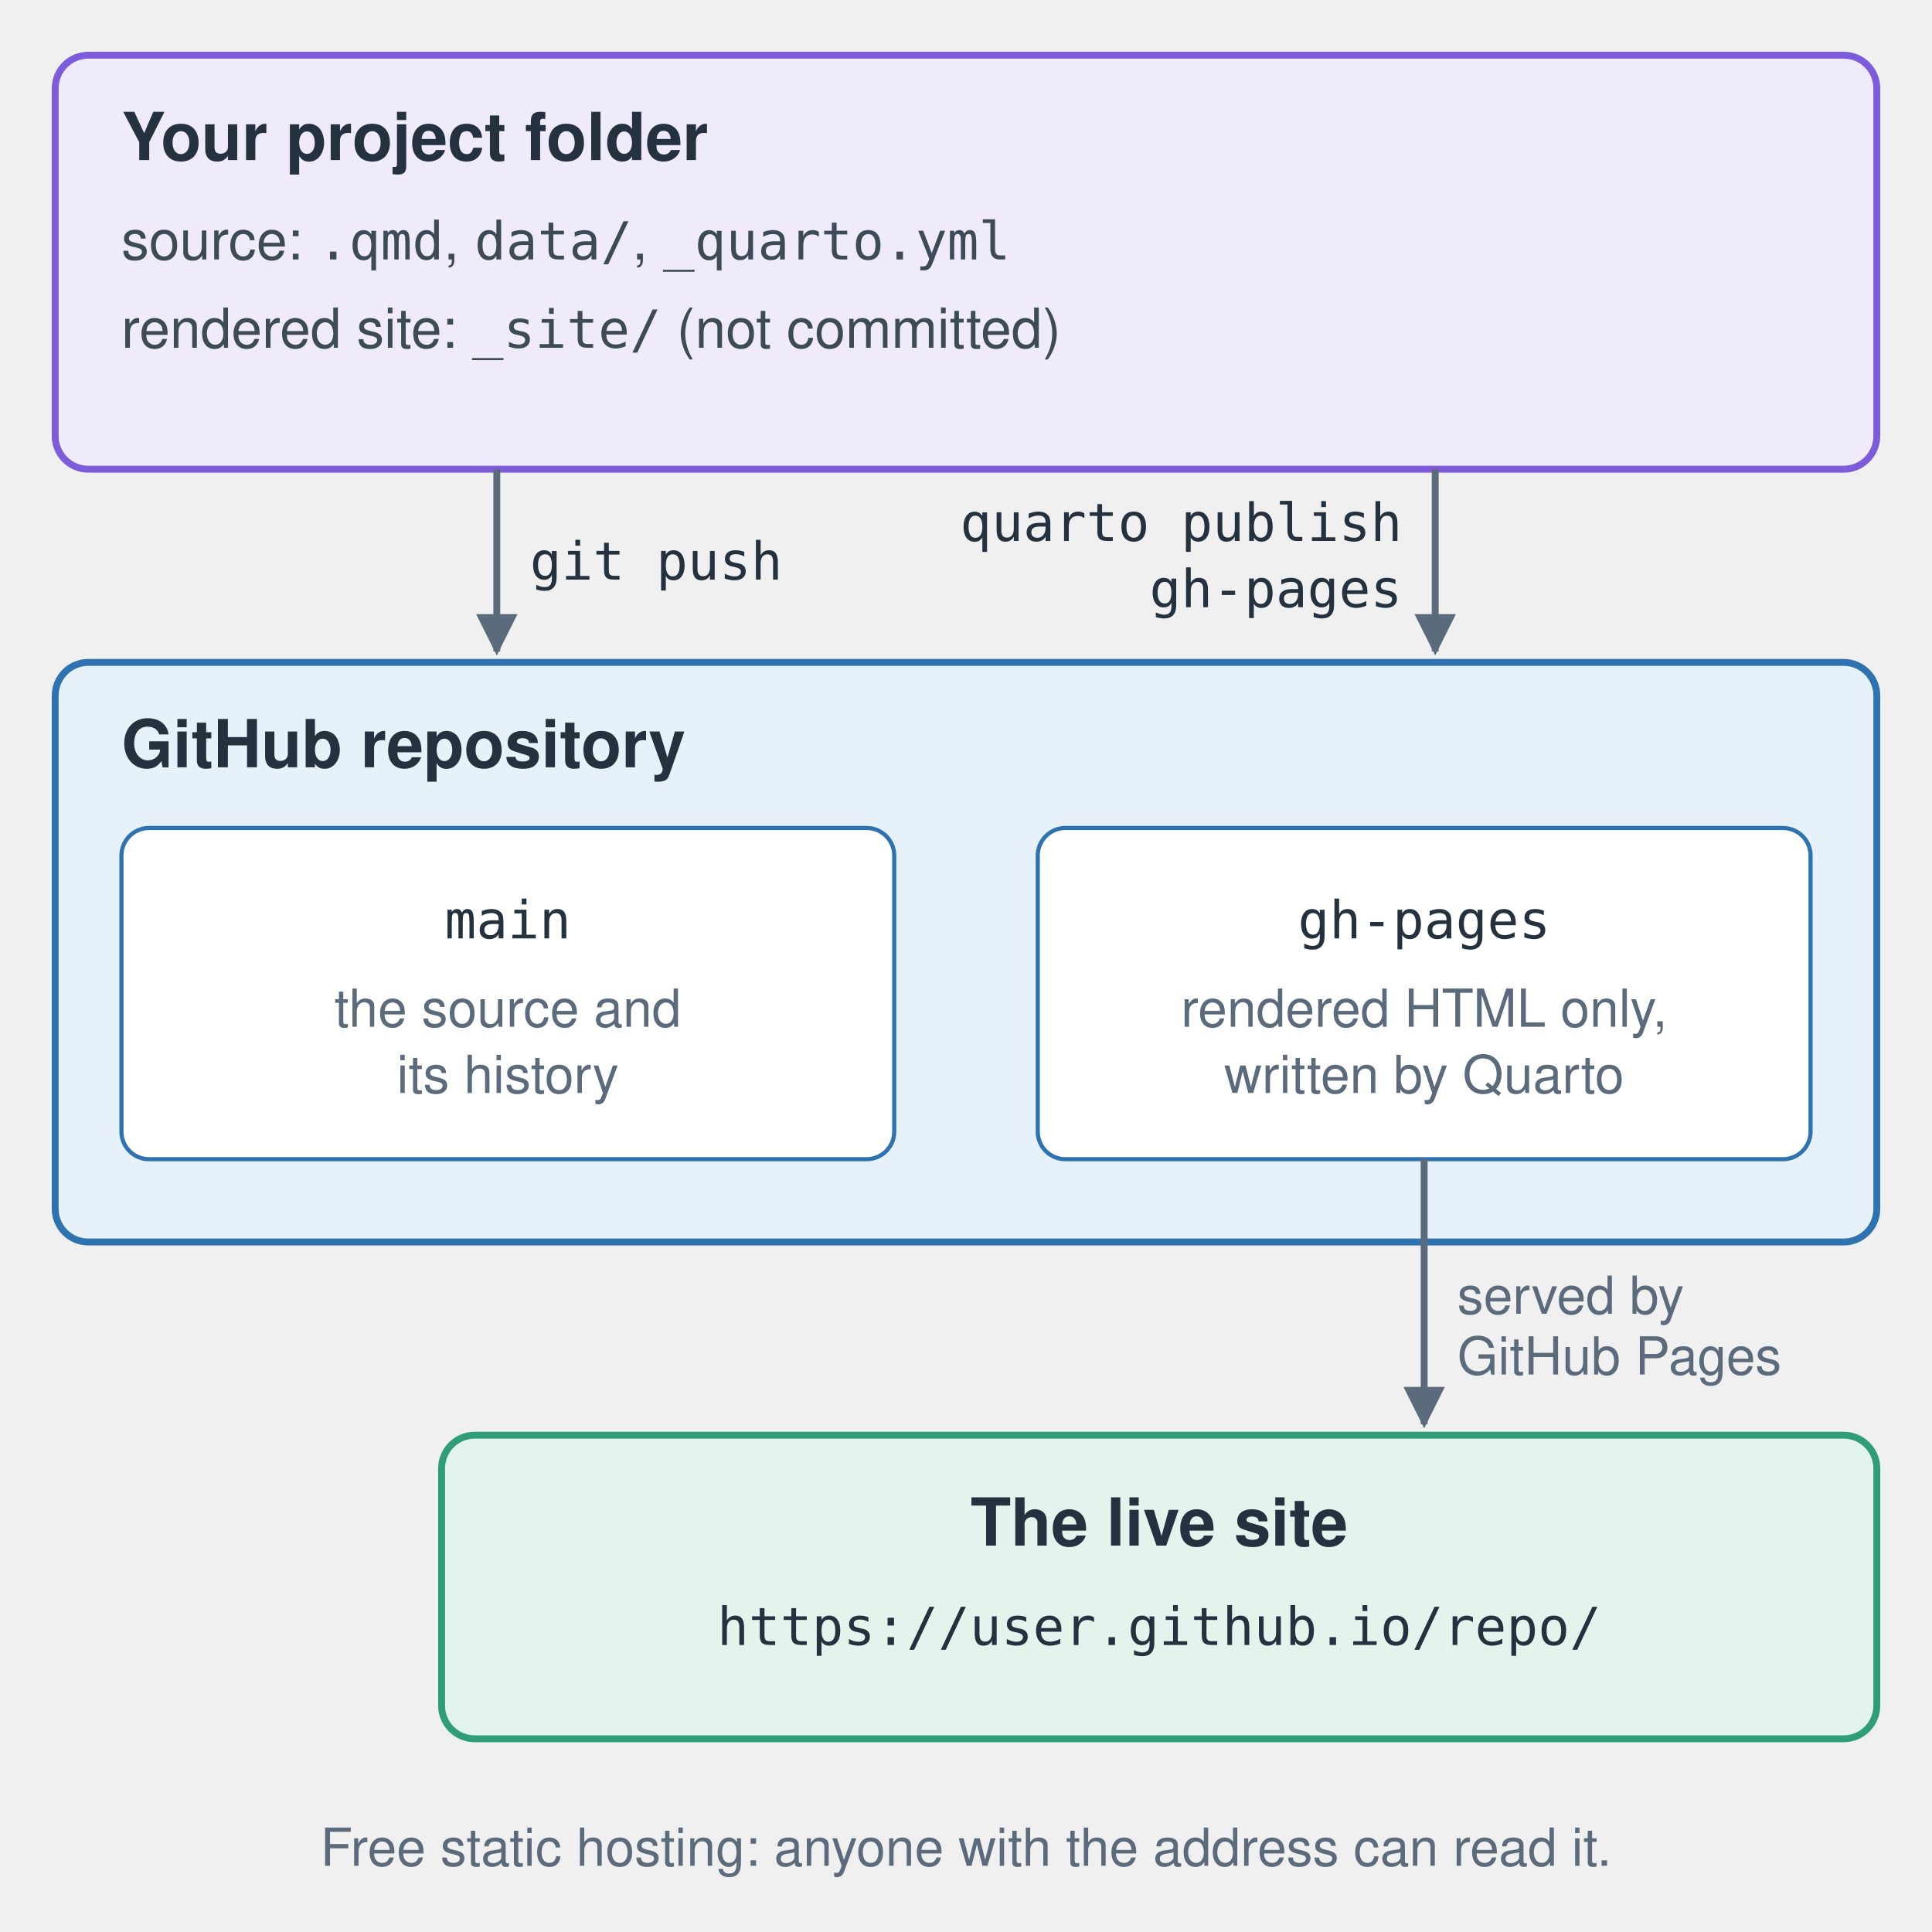
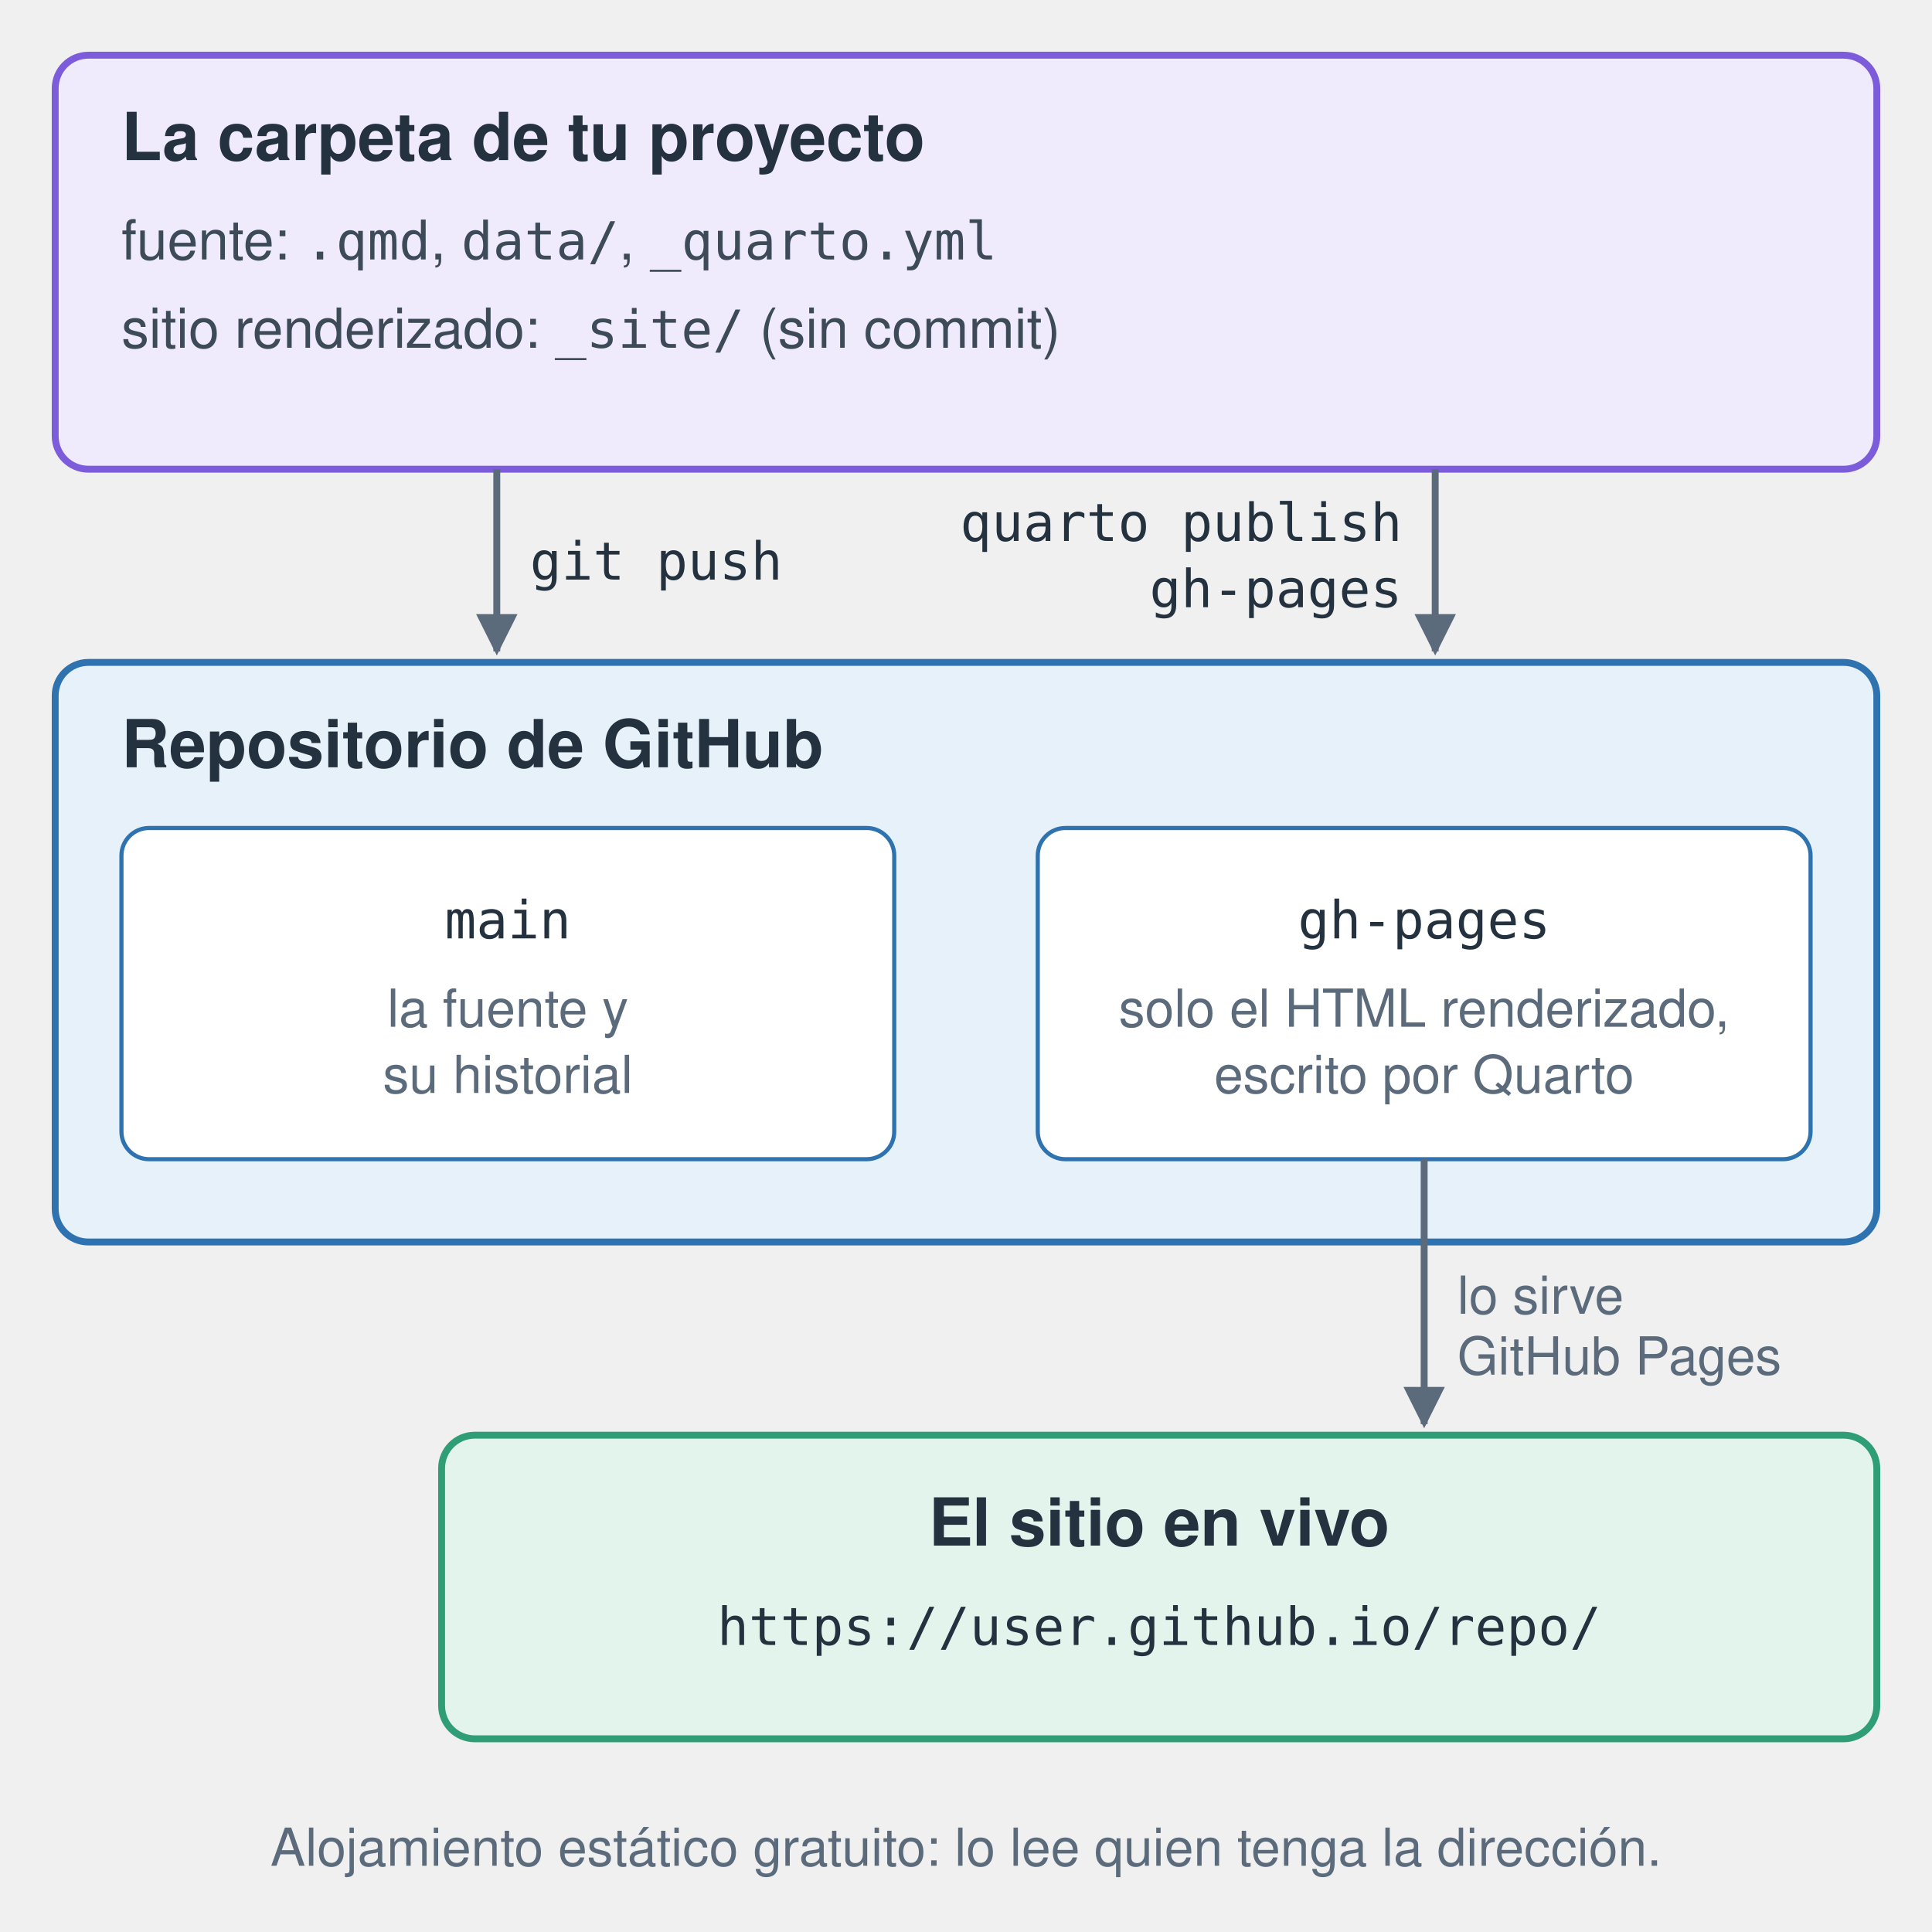
<svg xmlns="http://www.w3.org/2000/svg" viewBox="0 0 700 700" role="img" aria-labelledby="t d">
  <defs>
    <marker id="a" viewBox="0 0 10 10" refX="9" refY="5" markerWidth="6" markerHeight="6" orient="auto">
      <path d="M0,0 L10,5 L0,10 z" fill="#5b6b7b" />
    </marker>
  </defs>
  <style>
  text { font-family: "Avenir Next", "Helvetica Neue", Helvetica, Arial, sans-serif; fill: #24313f; }
  .m { font-family: Menlo, Consolas, "DejaVu Sans Mono", monospace; font-size: 19px; }
  .h { font-size: 24px; font-weight: 700; }
  .s { font-size: 20px; fill: #3d4b59; }
  .n { font-size: 19px; fill: #5b6b7b; }
  .arrow { stroke: #5b6b7b; stroke-width: 2.5; fill: none; marker-end: url(#a); }
</style>
  <rect x="20" y="20" width="660" height="150" rx="12" fill="#efeafc" stroke="#7c5cdb" stroke-width="2.5" />
-   <text x="44" y="58" class="h">Your project folder</text>
-   <text x="44" y="94" class="s">source: <tspan class="m">.qmd</tspan>, <tspan class="m">data/</tspan>, <tspan class="m">_quarto.yml</tspan>
+   <text x="44" y="58" class="h">La carpeta de tu proyecto</text>
+   <text x="44" y="94" class="s">fuente: <tspan class="m">.qmd</tspan>, <tspan class="m">data/</tspan>, <tspan class="m">_quarto.yml</tspan>
  </text>
-   <text x="44" y="126" class="s">rendered site: <tspan class="m">_site/</tspan> (not committed)</text>
+   <text x="44" y="126" class="s">sitio renderizado: <tspan class="m">_site/</tspan> (sin commit)</text>
  <path class="arrow" d="M180,170 L180,236" />
  <text x="192" y="210" class="m">git push</text>
  <path class="arrow" d="M520,170 L520,236" />
  <text x="508" y="196" text-anchor="end" class="m">quarto publish</text>
  <text x="508" y="220" text-anchor="end" class="m">gh-pages</text>
  <rect x="20" y="240" width="660" height="210" rx="12" fill="#e6f1fa" stroke="#2f72b0" stroke-width="2.5" />
-   <text x="44" y="278" class="h">GitHub repository</text>
+   <text x="44" y="278" class="h">Repositorio de GitHub</text>
  <rect x="44" y="300" width="280" height="120" rx="10" fill="#ffffff" stroke="#2f72b0" stroke-width="1.5" />
  <text x="184" y="340" text-anchor="middle" class="m">main</text>
-   <text x="184" y="372" text-anchor="middle" class="n">the source and</text>
-   <text x="184" y="396" text-anchor="middle" class="n">its history</text>
+   <text x="184" y="372" text-anchor="middle" class="n">la fuente y</text>
+   <text x="184" y="396" text-anchor="middle" class="n">su historial</text>
  <rect x="376" y="300" width="280" height="120" rx="10" fill="#ffffff" stroke="#2f72b0" stroke-width="1.5" />
  <text x="516" y="340" text-anchor="middle" class="m">gh-pages</text>
-   <text x="516" y="372" text-anchor="middle" class="n">rendered HTML only,</text>
-   <text x="516" y="396" text-anchor="middle" class="n">written by Quarto</text>
+   <text x="516" y="372" text-anchor="middle" class="n">solo el HTML renderizado,</text>
+   <text x="516" y="396" text-anchor="middle" class="n">escrito por Quarto</text>
  <path class="arrow" d="M516,420 L516,516" />
-   <text x="528" y="476" class="n">served by</text>
+   <text x="528" y="476" class="n">lo sirve</text>
  <text x="528" y="498" class="n">GitHub Pages</text>
  <rect x="160" y="520" width="520" height="110" rx="12" fill="#e3f4ed" stroke="#2f9e77" stroke-width="2.5" />
-   <text x="420" y="560" text-anchor="middle" class="h">The live site</text>
+   <text x="420" y="560" text-anchor="middle" class="h">El sitio en vivo</text>
  <text x="420" y="596" text-anchor="middle" class="m">https://user.github.io/repo/</text>
-   <text x="350" y="676" text-anchor="middle" class="n">Free static hosting: anyone with the address can read it.</text>
+   <text x="350" y="676" text-anchor="middle" class="n">Alojamiento estático gratuito: lo lee quien tenga la dirección.</text>
</svg>
